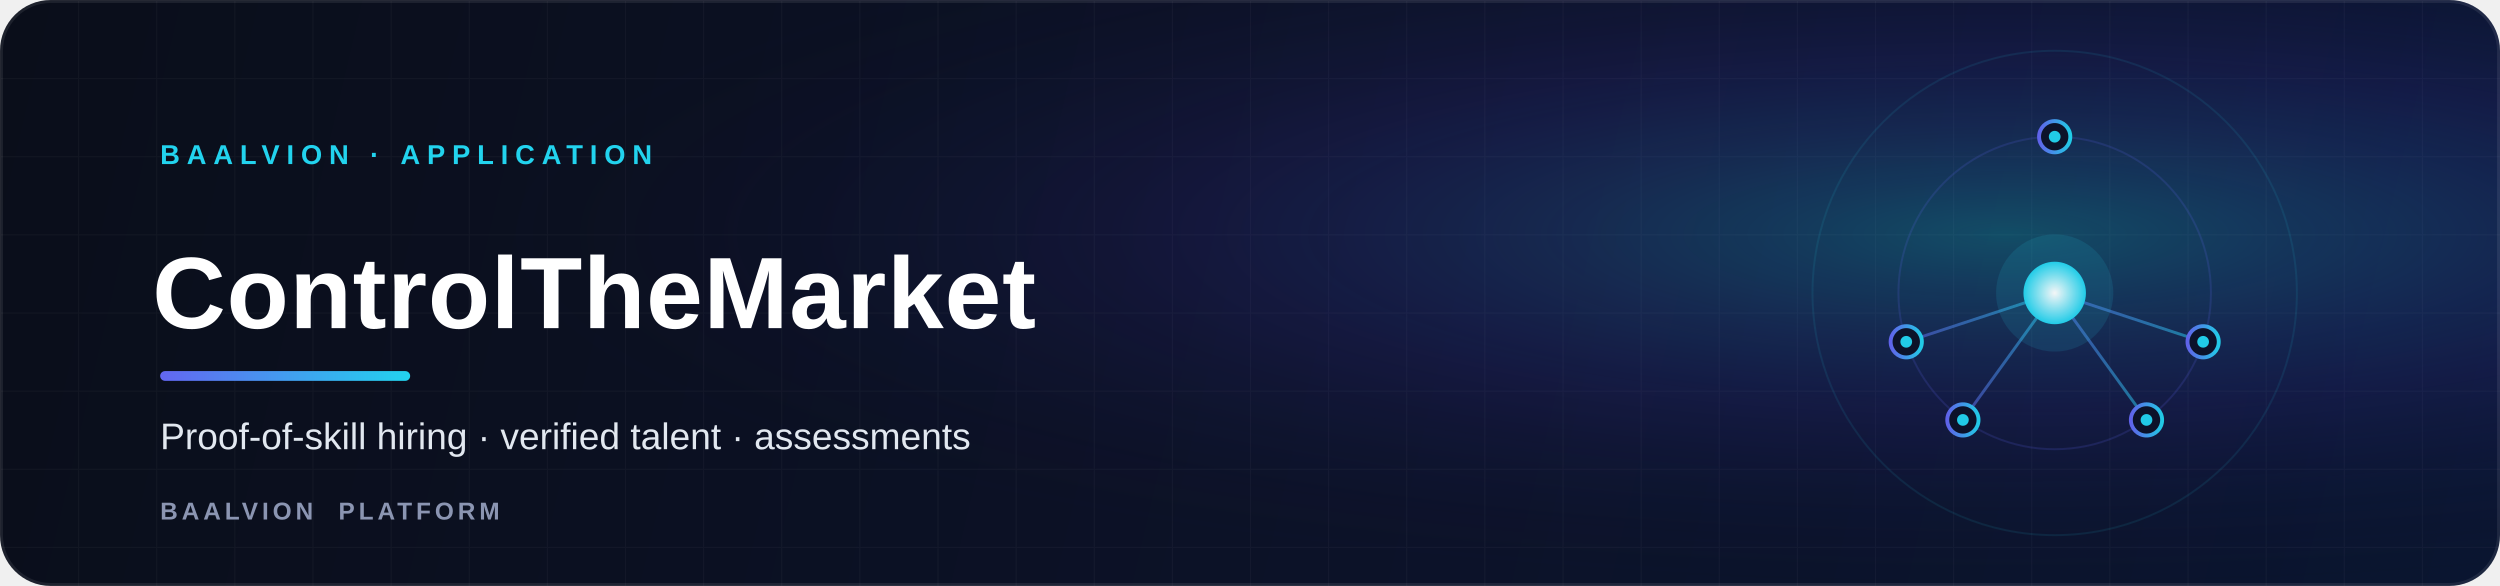
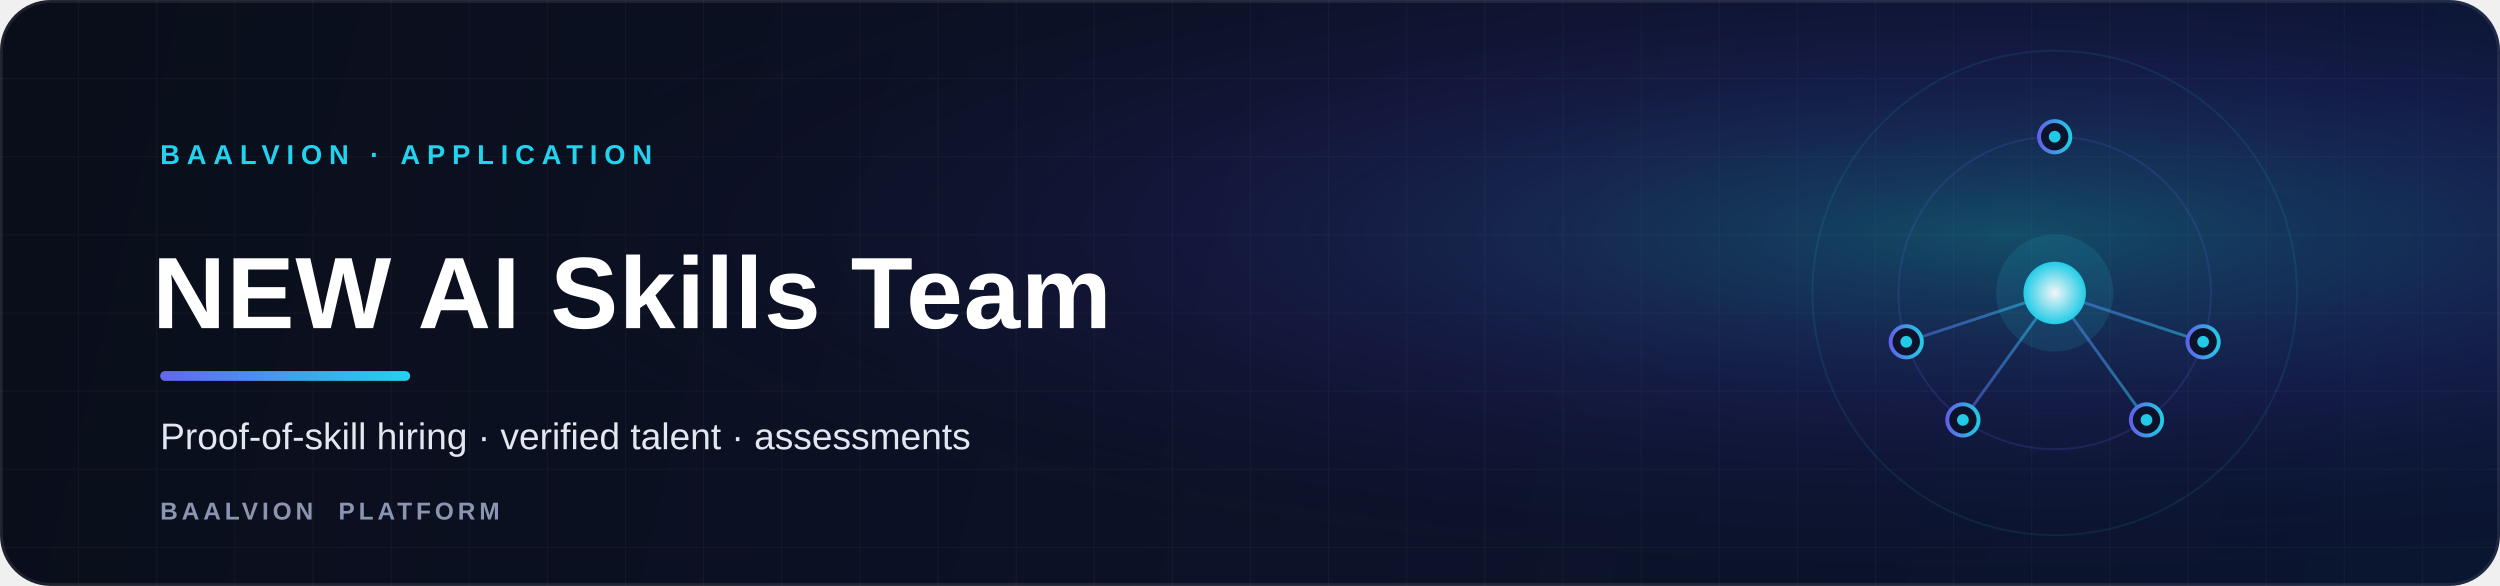
- <svg xmlns="http://www.w3.org/2000/svg" width="1280" height="300" viewBox="0 0 1280 300" fill="none" role="img" aria-label="ControlTheMarket — Baalvion Platform">
+ <svg xmlns="http://www.w3.org/2000/svg" width="1280" height="300" viewBox="0 0 1280 300" fill="none" role="img" aria-label="NEW AI Skills Team — Baalvion Platform">
  <defs>
    <linearGradient id="bg" x1="0" y1="0" x2="1280" y2="300" gradientUnits="userSpaceOnUse">
      <stop offset="0" stop-color="#0A0E1A" />
      <stop offset="0.55" stop-color="#0C1228" />
      <stop offset="1" stop-color="#0A1530" />
    </linearGradient>
    <radialGradient id="glow" cx="0.80" cy="0.40" r="0.62" gradientUnits="objectBoundingBox">
      <stop offset="0" stop-color="#22D3EE" stop-opacity="0.30" />
      <stop offset="0.5" stop-color="#4F46E5" stop-opacity="0.12" />
      <stop offset="1" stop-color="#0A0E1A" stop-opacity="0" />
    </radialGradient>
    <linearGradient id="accent" x1="0" y1="0" x2="1" y2="0">
      <stop offset="0" stop-color="#6366F1" />
      <stop offset="1" stop-color="#22D3EE" />
    </linearGradient>
    <radialGradient id="core" cx="0.5" cy="0.5" r="0.5">
      <stop offset="0" stop-color="#FFFFFF" />
      <stop offset="1" stop-color="#22D3EE" />
    </radialGradient>
    <pattern id="grid" width="40" height="40" patternUnits="userSpaceOnUse">
      <path d="M40 0H0V40" fill="none" stroke="#FFFFFF" stroke-opacity="0.035" stroke-width="1" />
    </pattern>
  </defs>
  <rect x="0" y="0" width="1280" height="300" rx="26" fill="url(#bg)" />
  <rect x="0" y="0" width="1280" height="300" rx="26" fill="url(#grid)" />
  <rect x="0" y="0" width="1280" height="300" rx="26" fill="url(#glow)" />
  <rect x="0.75" y="0.75" width="1278.5" height="298.5" rx="25.25" fill="none" stroke="#FFFFFF" stroke-opacity="0.08" stroke-width="1.5" />
  <g transform="translate(1052,150)" opacity="0.95">
    <circle r="124" fill="none" stroke="#22D3EE" stroke-opacity="0.10" stroke-width="1" />
    <circle r="80" fill="none" stroke="#6366F1" stroke-opacity="0.18" stroke-width="1" />
    <g stroke="url(#accent)" stroke-opacity="0.55" stroke-width="1.5">
      <line x1="0" y1="0" x2="0" y2="-80" />
      <line x1="0" y1="0" x2="76" y2="25" />
      <line x1="0" y1="0" x2="47" y2="65" />
      <line x1="0" y1="0" x2="-47" y2="65" />
      <line x1="0" y1="0" x2="-76" y2="25" />
    </g>
    <g fill="#0C1228" stroke="url(#accent)" stroke-width="2">
      <circle cx="0" cy="-80" r="8" />
      <circle cx="76" cy="25" r="8" />
      <circle cx="47" cy="65" r="8" />
      <circle cx="-47" cy="65" r="8" />
      <circle cx="-76" cy="25" r="8" />
    </g>
    <g fill="#22D3EE">
      <circle cx="0" cy="-80" r="3" />
      <circle cx="76" cy="25" r="3" />
      <circle cx="47" cy="65" r="3" />
      <circle cx="-47" cy="65" r="3" />
      <circle cx="-76" cy="25" r="3" />
    </g>
    <circle r="30" fill="#22D3EE" fill-opacity="0.12" />
    <circle r="16" fill="url(#core)" />
  </g>
  <text x="82" y="84" font-family="'Segoe UI',system-ui,-apple-system,'Helvetica Neue',Arial,sans-serif" font-size="14" font-weight="600" letter-spacing="3.5" fill="#22D3EE">BAALVION · APPLICATION</text>
-   <text x="78" y="168" font-family="'Segoe UI',system-ui,-apple-system,'Helvetica Neue',Arial,sans-serif" font-size="52" font-weight="800" letter-spacing="0.5" fill="#FFFFFF">ControlTheMarket</text>
+   <text x="78" y="168" font-family="'Segoe UI',system-ui,-apple-system,'Helvetica Neue',Arial,sans-serif" font-size="52" font-weight="800" letter-spacing="0.5" fill="#FFFFFF">NEW AI Skills Team</text>
  <rect x="82" y="190" width="128" height="5" rx="2.5" fill="url(#accent)" />
  <text x="82" y="230" font-family="'Segoe UI',system-ui,-apple-system,'Helvetica Neue',Arial,sans-serif" font-size="19" font-weight="500" fill="#E2E8F0">Proof-of-skill hiring · verified talent · assessments</text>
  <text x="82" y="266" font-family="'Segoe UI',system-ui,-apple-system,'Helvetica Neue',Arial,sans-serif" font-size="12.5" font-weight="600" letter-spacing="2" fill="#8B95B2">BAALVION  PLATFORM</text>
</svg>
